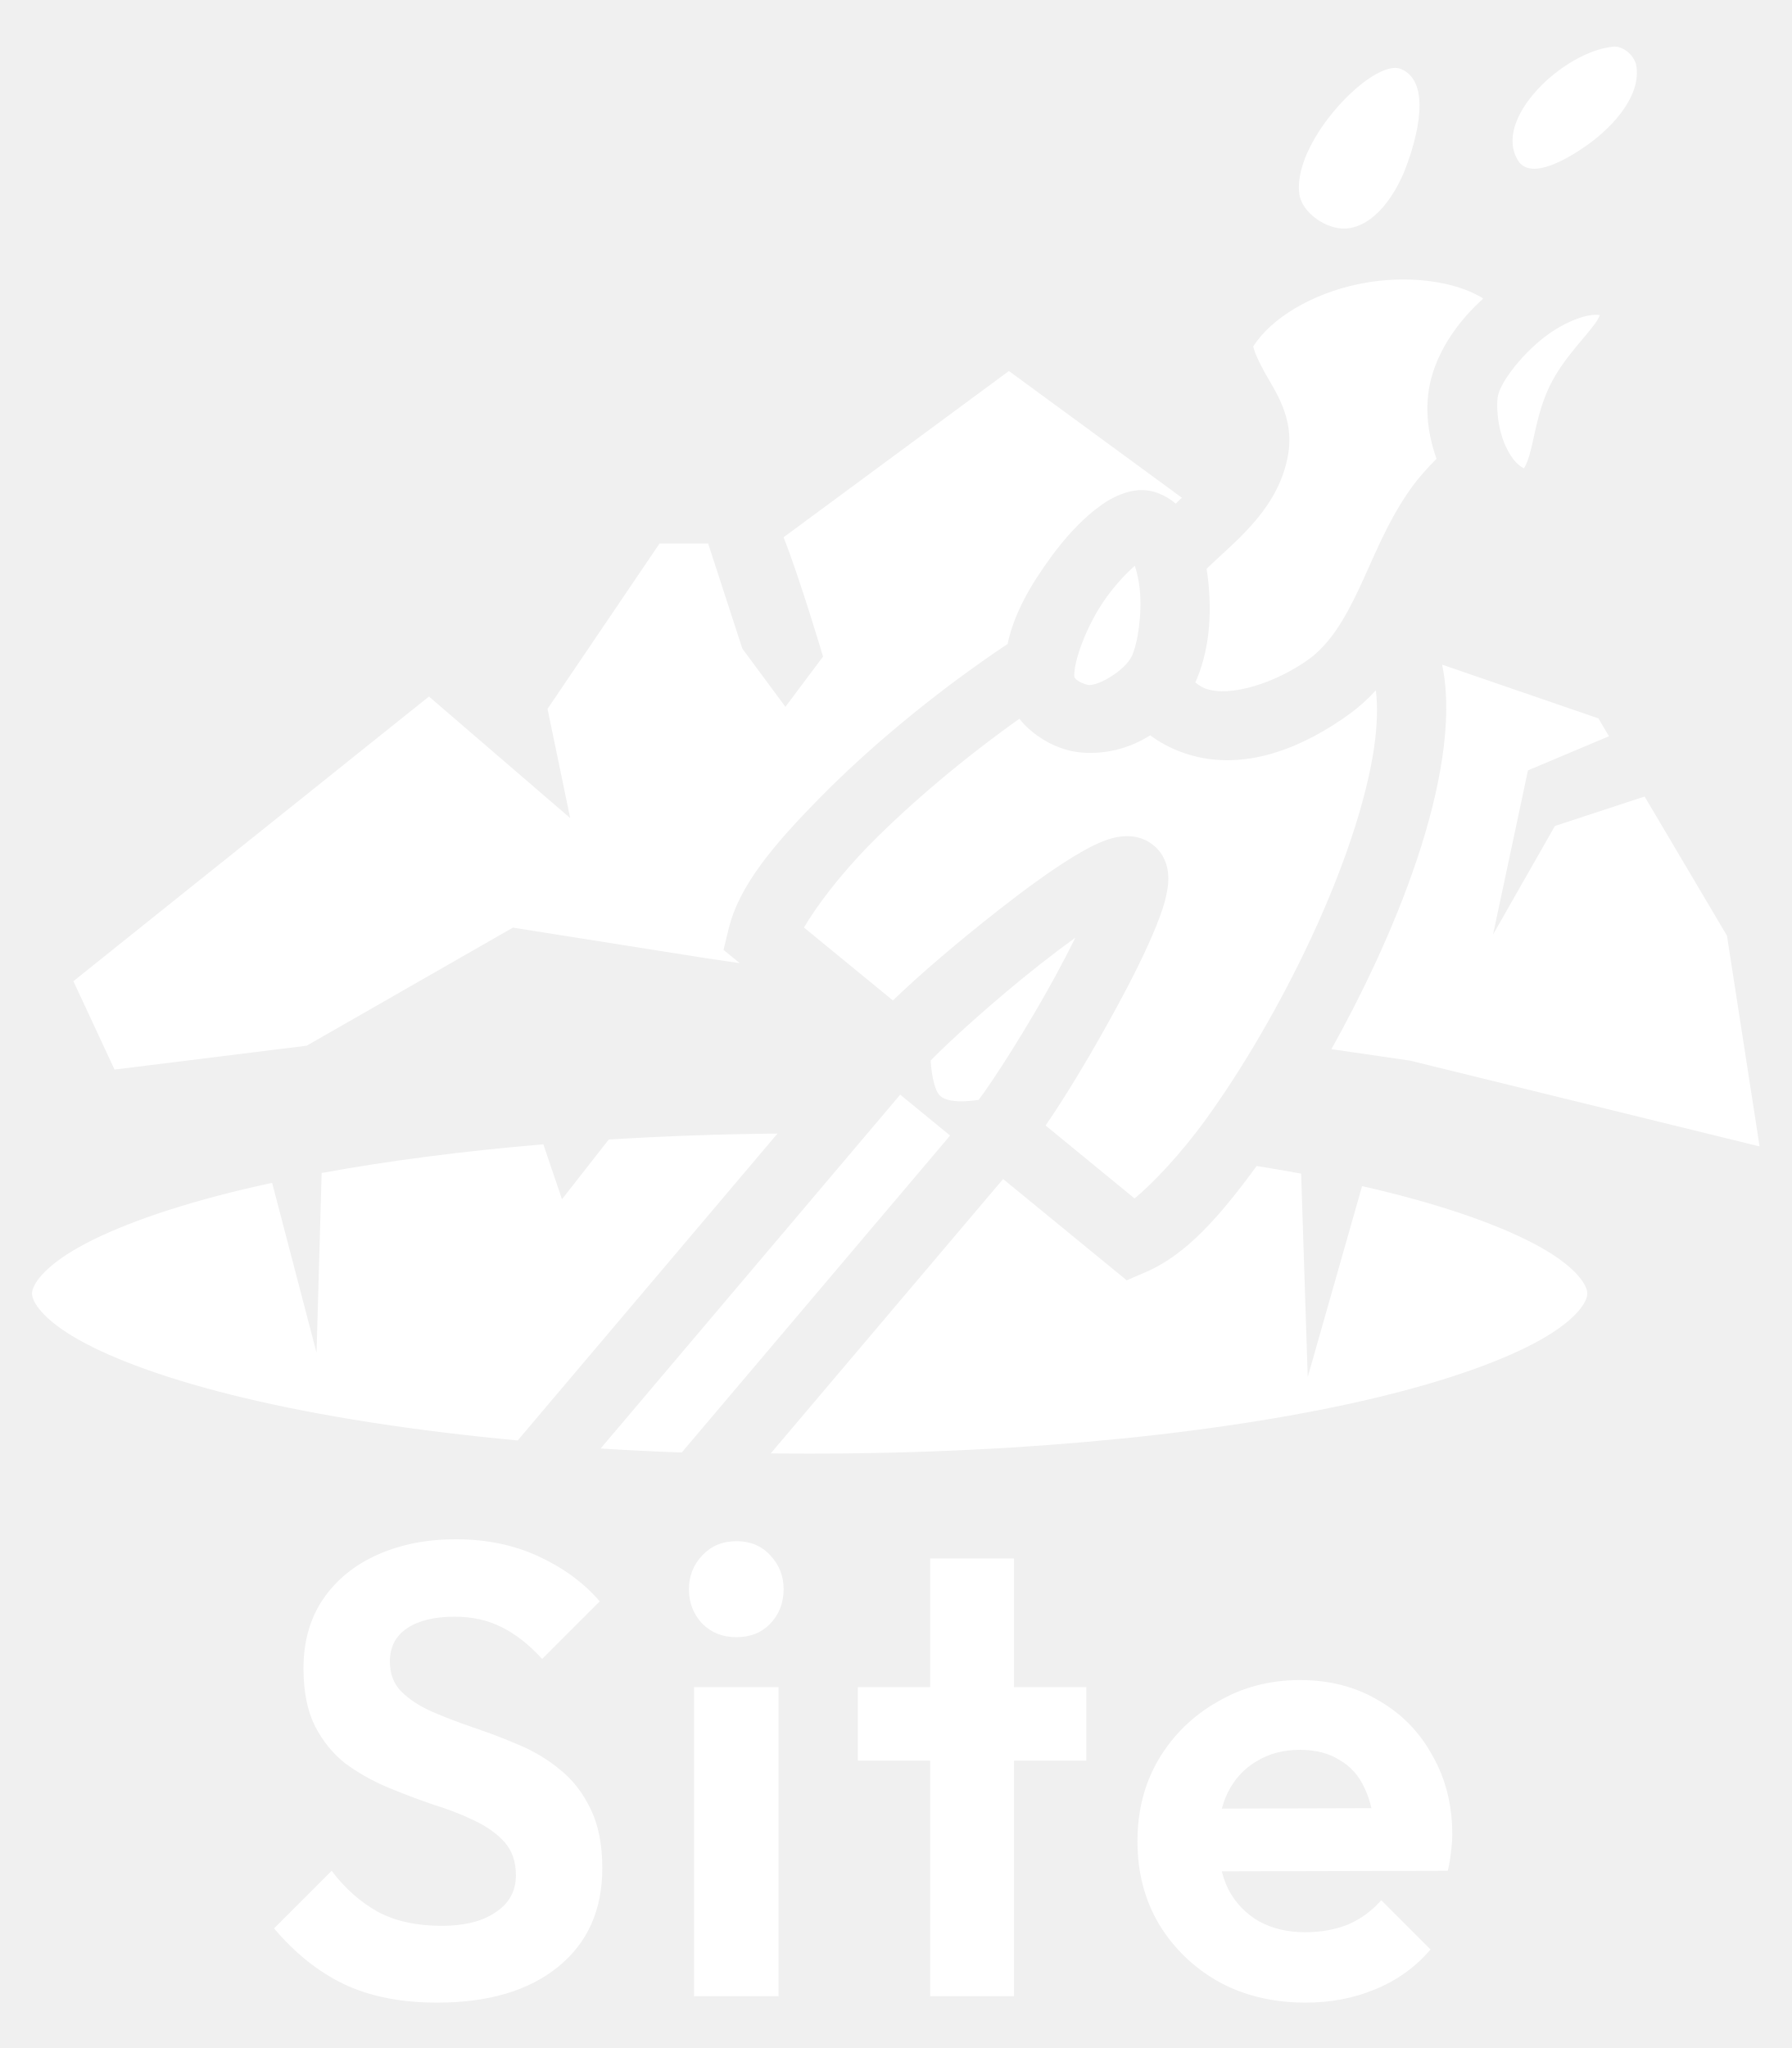
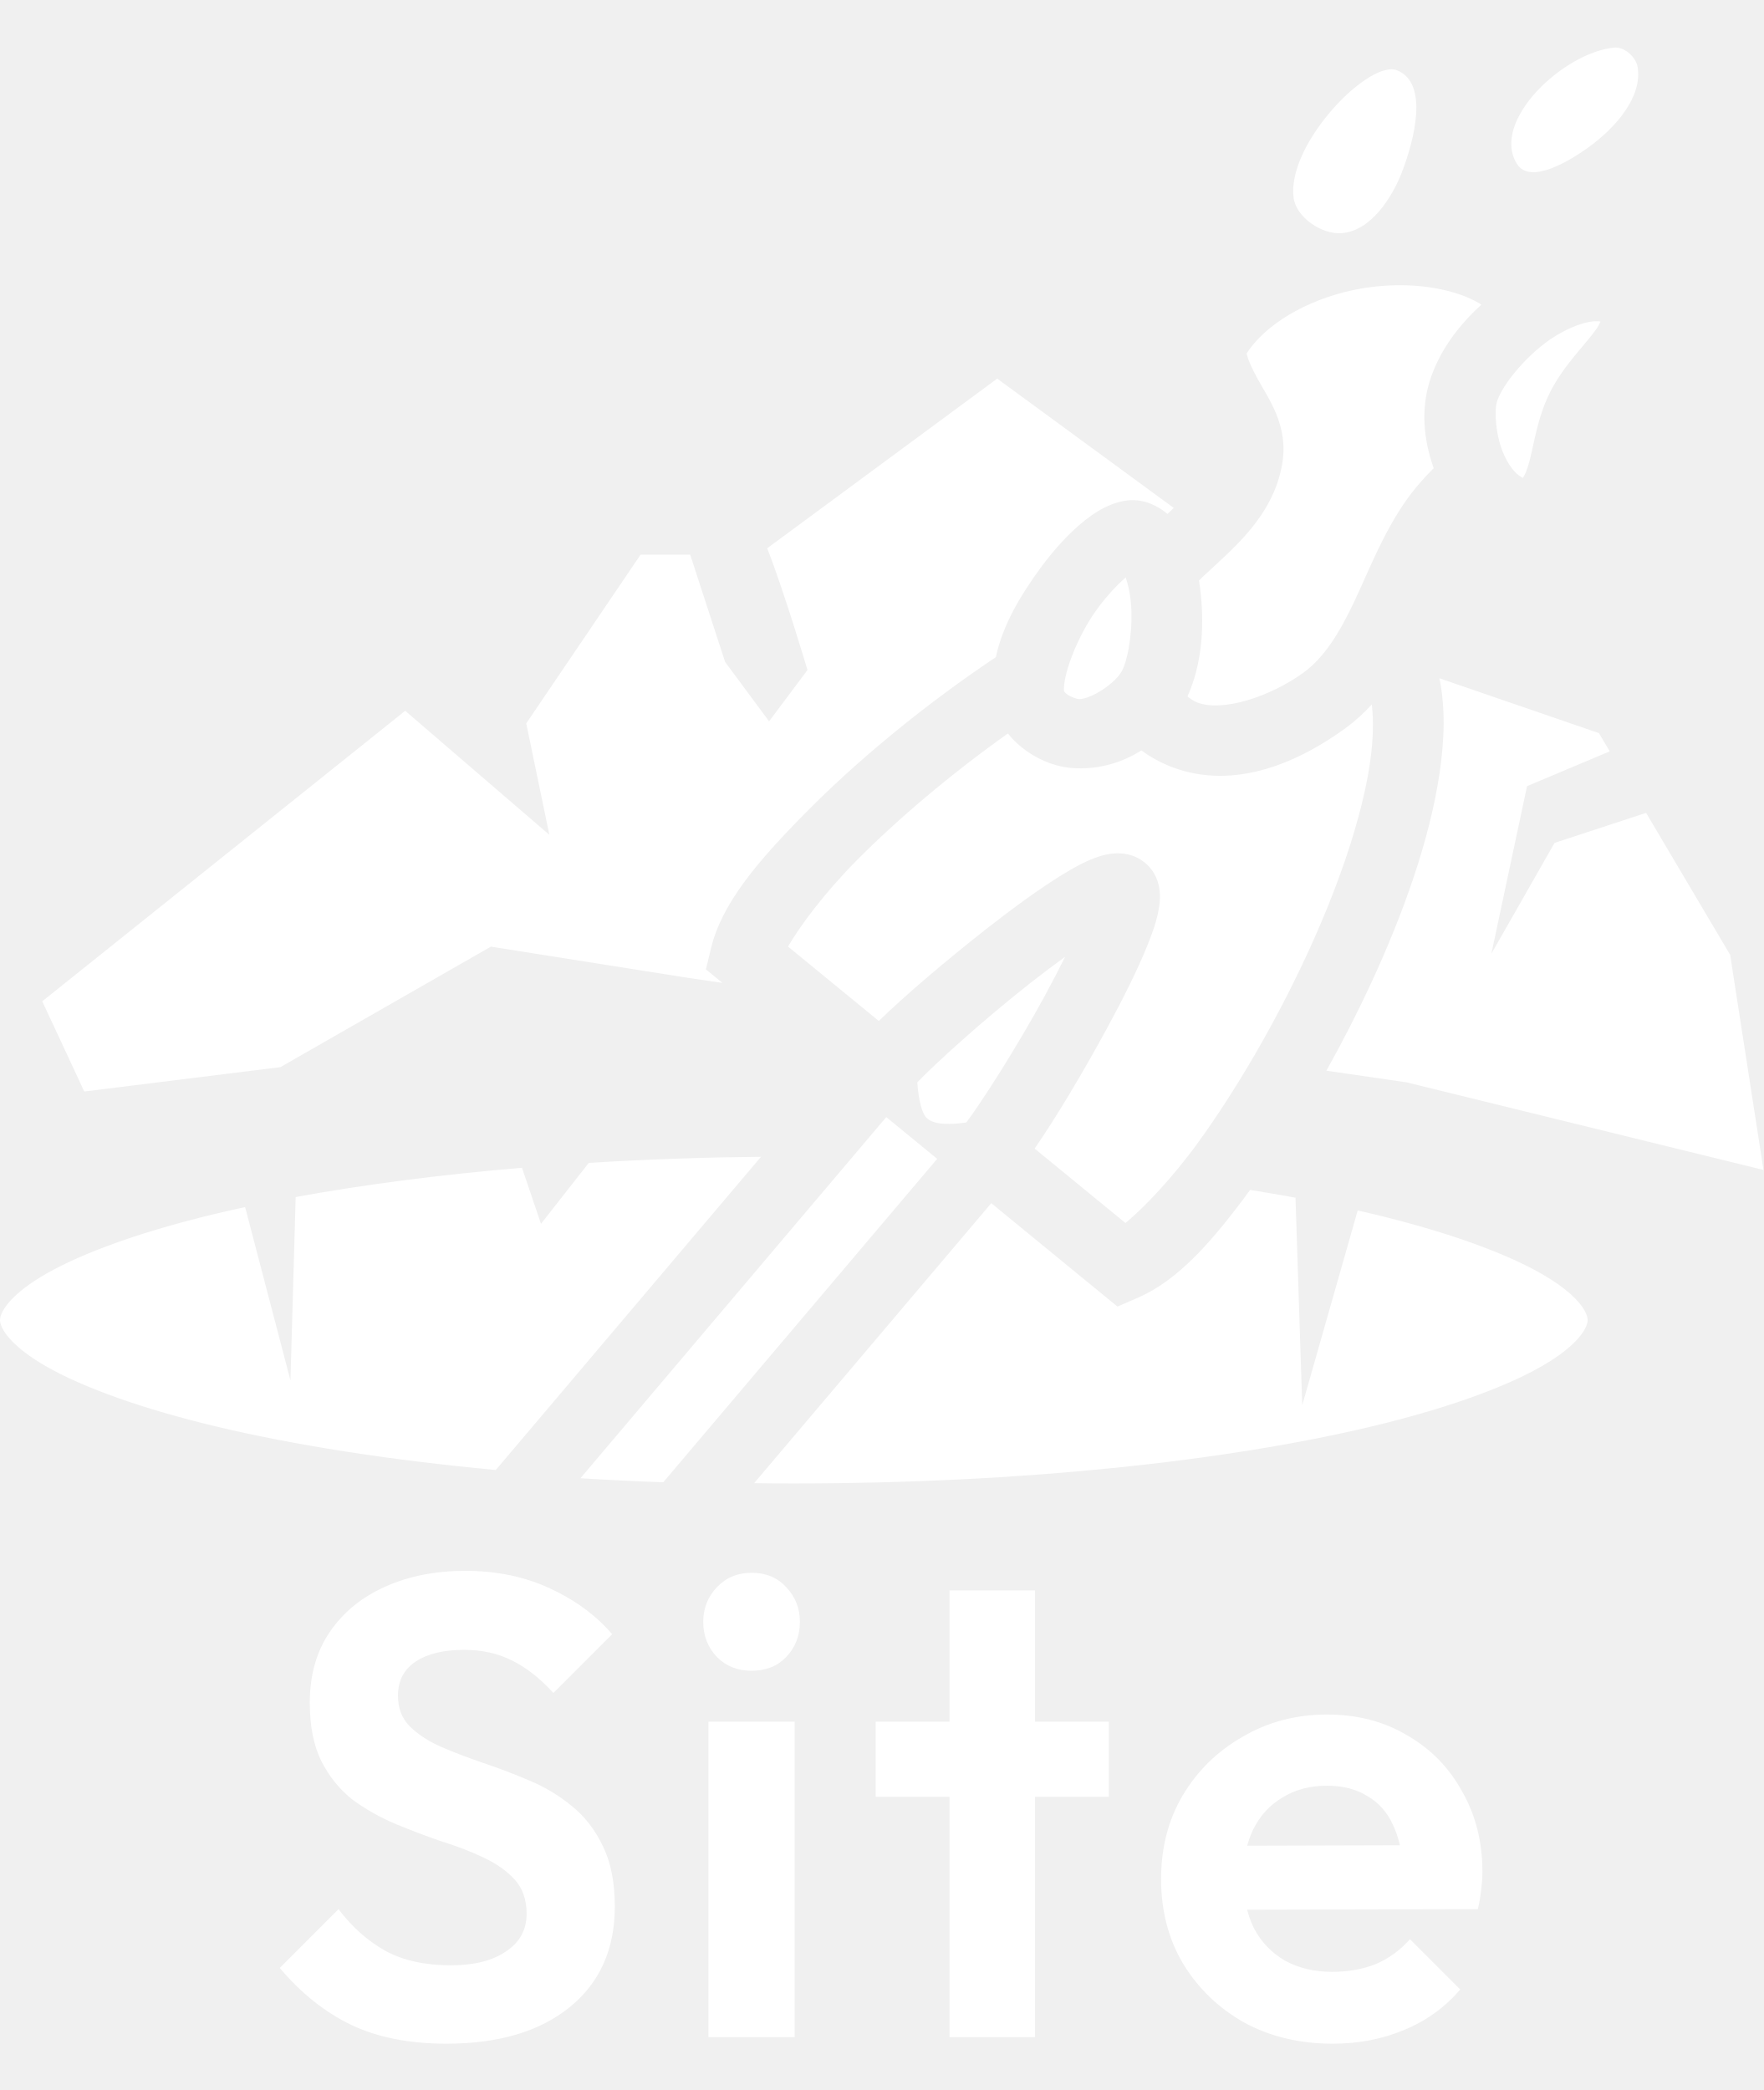
- <svg xmlns="http://www.w3.org/2000/svg" width="28" height="32" viewBox="0 0 28 32" fill="none">
+ <svg xmlns="http://www.w3.org/2000/svg" width="27" height="32" viewBox="0 0 27 32" fill="none">
  <path d="M6.833 31.291C6.267 31.291 5.78 31.195 5.373 31.001C4.973 30.808 4.61 30.518 4.283 30.131L5.183 29.231C5.39 29.505 5.63 29.718 5.903 29.871C6.177 30.018 6.51 30.091 6.903 30.091C7.257 30.091 7.537 30.021 7.743 29.881C7.957 29.741 8.063 29.548 8.063 29.301C8.063 29.088 8.003 28.915 7.883 28.781C7.763 28.648 7.603 28.535 7.403 28.441C7.21 28.348 6.993 28.265 6.753 28.191C6.52 28.111 6.283 28.021 6.043 27.921C5.81 27.821 5.593 27.698 5.393 27.551C5.2 27.398 5.043 27.204 4.923 26.971C4.803 26.731 4.743 26.431 4.743 26.071C4.743 25.645 4.847 25.281 5.053 24.981C5.26 24.681 5.543 24.451 5.903 24.291C6.263 24.131 6.67 24.051 7.123 24.051C7.603 24.051 8.037 24.141 8.423 24.321C8.81 24.501 9.127 24.735 9.373 25.021L8.473 25.921C8.267 25.695 8.053 25.528 7.833 25.421C7.62 25.314 7.377 25.261 7.103 25.261C6.79 25.261 6.543 25.321 6.363 25.441C6.183 25.561 6.093 25.735 6.093 25.961C6.093 26.154 6.153 26.311 6.273 26.431C6.393 26.551 6.55 26.654 6.743 26.741C6.943 26.828 7.16 26.911 7.393 26.991C7.633 27.071 7.87 27.161 8.103 27.261C8.343 27.361 8.56 27.491 8.753 27.651C8.953 27.811 9.113 28.018 9.233 28.271C9.353 28.518 9.413 28.825 9.413 29.191C9.413 29.845 9.183 30.358 8.723 30.731C8.263 31.105 7.633 31.291 6.833 31.291ZM10.847 31.191V26.361H12.167V31.191H10.847ZM11.507 25.581C11.293 25.581 11.117 25.511 10.977 25.371C10.837 25.224 10.767 25.044 10.767 24.831C10.767 24.625 10.837 24.448 10.977 24.301C11.117 24.154 11.293 24.081 11.507 24.081C11.727 24.081 11.903 24.154 12.037 24.301C12.177 24.448 12.247 24.625 12.247 24.831C12.247 25.044 12.177 25.224 12.037 25.371C11.903 25.511 11.727 25.581 11.507 25.581ZM14.537 31.191V24.351H15.847V31.191H14.537ZM13.407 27.511V26.361H16.977V27.511H13.407ZM20.407 31.291C19.9 31.291 19.45 31.184 19.057 30.971C18.663 30.751 18.35 30.451 18.117 30.071C17.89 29.691 17.777 29.258 17.777 28.771C17.777 28.291 17.887 27.864 18.107 27.491C18.333 27.111 18.64 26.811 19.027 26.591C19.413 26.364 19.843 26.251 20.317 26.251C20.783 26.251 21.193 26.358 21.547 26.571C21.907 26.778 22.187 27.064 22.387 27.431C22.593 27.791 22.697 28.201 22.697 28.661C22.697 28.748 22.69 28.838 22.677 28.931C22.67 29.018 22.653 29.118 22.627 29.231L18.567 29.241V28.261L22.017 28.251L21.487 28.661C21.473 28.375 21.42 28.134 21.327 27.941C21.24 27.748 21.11 27.601 20.937 27.501C20.77 27.395 20.563 27.341 20.317 27.341C20.057 27.341 19.83 27.401 19.637 27.521C19.443 27.634 19.293 27.798 19.187 28.011C19.087 28.218 19.037 28.465 19.037 28.751C19.037 29.044 19.09 29.301 19.197 29.521C19.31 29.735 19.47 29.901 19.677 30.021C19.883 30.134 20.123 30.191 20.397 30.191C20.643 30.191 20.867 30.151 21.067 30.071C21.267 29.985 21.44 29.858 21.587 29.691L22.357 30.461C22.123 30.735 21.837 30.941 21.497 31.081C21.163 31.221 20.8 31.291 20.407 31.291Z" fill="white" />
-   <path d="M25.244 0.728C25.235 0.728 25.225 0.728 25.215 0.729C24.437 0.802 23.312 1.862 23.728 2.513C23.929 2.827 24.525 2.47 24.829 2.25C25.218 1.967 25.654 1.491 25.572 1.021C25.547 0.881 25.391 0.734 25.244 0.728ZM21.803 1.061C21.312 1.063 20.205 2.254 20.306 3.028C20.345 3.327 20.737 3.594 21.043 3.57C21.483 3.535 21.808 3.04 21.965 2.634C22.152 2.148 22.38 1.276 21.892 1.077C21.864 1.066 21.833 1.06 21.803 1.061ZM21.951 4.367C21.703 4.366 21.455 4.391 21.212 4.443C20.498 4.595 19.865 4.972 19.586 5.414C19.586 5.415 19.586 5.414 19.586 5.414C19.587 5.416 19.589 5.421 19.596 5.45C19.612 5.514 19.669 5.642 19.752 5.795C19.918 6.101 20.236 6.518 20.13 7.111C19.988 7.909 19.384 8.392 18.938 8.81C18.909 8.837 18.884 8.862 18.857 8.888C18.869 8.96 18.878 9.033 18.886 9.106C18.938 9.629 18.897 10.184 18.681 10.663C18.733 10.705 18.785 10.738 18.834 10.757C19.224 10.904 19.954 10.664 20.458 10.298C20.779 10.064 21.009 9.687 21.234 9.212C21.459 8.736 21.668 8.178 22.029 7.662C22.16 7.475 22.305 7.314 22.451 7.168C22.298 6.739 22.252 6.278 22.39 5.835C22.53 5.389 22.818 4.993 23.18 4.666C23.172 4.66 23.163 4.652 23.154 4.647C22.848 4.467 22.414 4.37 21.951 4.367ZM24.949 4.918C24.924 4.918 24.898 4.92 24.873 4.923C24.732 4.939 24.523 5.016 24.314 5.145C23.897 5.402 23.503 5.884 23.42 6.148C23.374 6.295 23.4 6.685 23.529 6.967C23.635 7.2 23.75 7.287 23.818 7.317C23.84 7.278 23.867 7.231 23.9 7.122C23.983 6.844 24.025 6.43 24.223 6.025C24.427 5.609 24.746 5.307 24.926 5.059C24.978 4.987 24.983 4.966 25.004 4.923C24.986 4.92 24.968 4.919 24.949 4.918ZM15.768 5.797L12.246 8.395C12.505 9.05 12.863 10.259 12.863 10.259L12.275 11.044L11.602 10.135L11.067 8.492H10.308L8.557 11.076L8.911 12.782L6.704 10.883L1.147 15.331L1.79 16.712L4.793 16.339L8.016 14.494L11.06 14.976L11.561 15.049L11.308 14.842L11.385 14.523C11.549 13.835 12.097 13.19 12.839 12.44C13.58 11.689 14.532 10.895 15.539 10.203C15.608 10.155 15.677 10.108 15.747 10.062C15.852 9.565 16.131 9.106 16.423 8.707C16.637 8.414 16.868 8.16 17.111 7.967C17.233 7.871 17.356 7.789 17.508 7.728C17.585 7.698 17.676 7.669 17.779 7.66C17.895 7.65 18.011 7.669 18.118 7.713C18.219 7.754 18.303 7.808 18.375 7.869C18.407 7.838 18.441 7.806 18.471 7.777L15.768 5.797ZM17.736 8.841C17.607 8.952 17.447 9.121 17.298 9.325C16.971 9.773 16.767 10.373 16.791 10.584C16.794 10.584 16.807 10.61 16.847 10.637C16.904 10.677 16.996 10.703 17.017 10.704C17.197 10.709 17.588 10.461 17.686 10.257C17.783 10.055 17.851 9.588 17.813 9.211C17.801 9.085 17.775 8.961 17.736 8.841ZM16.791 10.584C16.79 10.584 16.791 10.588 16.793 10.599C16.792 10.595 16.792 10.589 16.791 10.584ZM22.538 10.385C22.632 10.832 22.616 11.333 22.54 11.843C22.391 12.848 21.993 13.975 21.483 15.074C21.274 15.522 21.049 15.962 20.808 16.393L22.036 16.572L27.5 17.913L26.99 14.62L25.703 12.446L24.301 12.906L23.334 14.602L23.88 12.037L25.146 11.504L24.981 11.225L22.538 10.385ZM21.503 10.786C21.384 10.916 21.251 11.039 21.099 11.15C20.422 11.643 19.429 12.117 18.448 11.746C18.279 11.682 18.12 11.596 17.976 11.489C17.69 11.671 17.351 11.775 16.981 11.763C16.696 11.754 16.446 11.657 16.224 11.503C16.119 11.43 16.017 11.339 15.932 11.23C15.065 11.846 14.242 12.541 13.611 13.179C13.114 13.682 12.749 14.177 12.565 14.493L13.955 15.632C14.372 15.228 14.972 14.718 15.585 14.236C16.002 13.909 16.411 13.609 16.762 13.394C16.938 13.286 17.095 13.199 17.263 13.136C17.346 13.105 17.433 13.077 17.551 13.068C17.67 13.058 17.857 13.068 18.028 13.208C18.199 13.348 18.243 13.527 18.255 13.644C18.267 13.761 18.254 13.849 18.238 13.936C18.206 14.11 18.147 14.277 18.071 14.466C17.919 14.845 17.694 15.295 17.442 15.757C17.071 16.438 16.669 17.111 16.341 17.586L17.732 18.726C18.014 18.49 18.443 18.048 18.856 17.476C19.425 16.688 20.021 15.67 20.502 14.633C20.984 13.597 21.348 12.536 21.474 11.69C21.526 11.334 21.532 11.033 21.503 10.786ZM16.807 14.65C16.621 14.785 16.438 14.923 16.258 15.065C15.539 15.63 14.821 16.284 14.545 16.571C14.562 16.859 14.623 17.048 14.68 17.109C14.74 17.174 14.881 17.245 15.295 17.186C15.533 16.868 16.057 16.054 16.492 15.256C16.601 15.056 16.706 14.854 16.807 14.65ZM14.069 17.104L9.387 22.633C9.8 22.659 10.223 22.68 10.655 22.695L14.849 17.743L14.069 17.104ZM12.151 17.712C11.271 17.72 10.392 17.751 9.514 17.805L8.783 18.738L8.492 17.88C7.228 17.986 6.06 18.139 5.027 18.328L4.947 21.136L4.253 18.482C4.103 18.514 3.954 18.548 3.806 18.583C2.688 18.85 1.796 19.17 1.227 19.491C0.658 19.812 0.5 20.088 0.5 20.212C0.5 20.335 0.658 20.611 1.227 20.932C1.796 21.253 2.688 21.573 3.806 21.84C5.003 22.126 6.462 22.355 8.091 22.507L12.151 17.712ZM19.64 18.219C19.062 19.007 18.539 19.604 17.914 19.873L17.609 20.005L15.677 18.422L12.046 22.709C12.247 22.712 12.45 22.713 12.654 22.713C16.124 22.713 19.266 22.374 21.502 21.84C22.62 21.573 23.512 21.253 24.081 20.932C24.65 20.611 24.808 20.335 24.808 20.212C24.808 20.088 24.65 19.812 24.081 19.491C23.512 19.17 22.62 18.85 21.502 18.583C21.432 18.566 21.359 18.55 21.287 18.534L20.438 21.516L20.335 18.338C20.104 18.296 19.872 18.256 19.64 18.219Z" fill="white" />
+   <path d="M24.744 0.728C24.735 0.728 24.725 0.728 24.715 0.729C23.937 0.802 22.812 1.862 23.228 2.513C23.429 2.827 24.025 2.47 24.329 2.25C24.718 1.967 25.154 1.491 25.072 1.021C25.047 0.881 24.891 0.734 24.744 0.728ZM21.303 1.061C20.812 1.063 19.705 2.254 19.806 3.028C19.845 3.327 20.237 3.594 20.543 3.57C20.983 3.535 21.308 3.04 21.465 2.634C21.652 2.148 21.88 1.276 21.392 1.077C21.364 1.066 21.333 1.06 21.303 1.061ZM21.451 4.367C21.203 4.366 20.955 4.391 20.712 4.443C19.998 4.595 19.365 4.972 19.086 5.414C19.086 5.415 19.086 5.414 19.086 5.414C19.087 5.416 19.089 5.421 19.096 5.45C19.112 5.514 19.169 5.642 19.252 5.795C19.418 6.101 19.736 6.518 19.63 7.111C19.488 7.909 18.884 8.392 18.438 8.81C18.409 8.837 18.384 8.862 18.357 8.888C18.369 8.96 18.378 9.033 18.386 9.106C18.438 9.629 18.397 10.184 18.181 10.663C18.233 10.705 18.285 10.738 18.334 10.757C18.724 10.904 19.454 10.664 19.958 10.298C20.279 10.064 20.509 9.687 20.734 9.212C20.959 8.736 21.168 8.178 21.529 7.662C21.66 7.475 21.805 7.314 21.951 7.168C21.798 6.739 21.752 6.278 21.89 5.835C22.03 5.389 22.318 4.993 22.68 4.666C22.672 4.66 22.663 4.652 22.654 4.647C22.348 4.467 21.914 4.37 21.451 4.367ZM24.449 4.918C24.424 4.918 24.398 4.92 24.373 4.923C24.232 4.939 24.023 5.016 23.814 5.145C23.397 5.402 23.003 5.884 22.92 6.148C22.874 6.295 22.9 6.685 23.029 6.967C23.135 7.2 23.25 7.287 23.318 7.317C23.34 7.278 23.367 7.231 23.4 7.122C23.483 6.844 23.525 6.43 23.723 6.025C23.927 5.609 24.246 5.307 24.426 5.059C24.478 4.987 24.483 4.966 24.504 4.923C24.486 4.92 24.468 4.919 24.449 4.918ZM15.268 5.797L11.746 8.395C12.005 9.05 12.363 10.259 12.363 10.259L11.775 11.044L11.102 10.135L10.567 8.492H9.808L8.057 11.076L8.411 12.782L6.204 10.883L0.647 15.331L1.29 16.712L4.293 16.339L7.516 14.494L10.56 14.976L11.061 15.049L10.808 14.842L10.885 14.523C11.049 13.835 11.597 13.19 12.339 12.44C13.08 11.689 14.032 10.895 15.039 10.203C15.108 10.155 15.177 10.108 15.247 10.062C15.352 9.565 15.632 9.106 15.923 8.707C16.137 8.414 16.368 8.16 16.611 7.967C16.733 7.871 16.856 7.789 17.008 7.728C17.085 7.698 17.176 7.669 17.279 7.66C17.395 7.65 17.511 7.669 17.618 7.713C17.719 7.754 17.803 7.808 17.875 7.869C17.907 7.838 17.941 7.806 17.971 7.777L15.268 5.797ZM17.236 8.841C17.107 8.952 16.947 9.121 16.798 9.325C16.471 9.773 16.267 10.373 16.291 10.584C16.294 10.584 16.307 10.61 16.347 10.637C16.404 10.677 16.496 10.703 16.517 10.704C16.697 10.709 17.088 10.461 17.186 10.257C17.283 10.055 17.351 9.588 17.313 9.211C17.301 9.085 17.275 8.961 17.236 8.841ZM16.291 10.584C16.29 10.584 16.291 10.588 16.293 10.599C16.292 10.595 16.292 10.589 16.291 10.584ZM22.038 10.385C22.132 10.832 22.116 11.333 22.04 11.843C21.891 12.848 21.493 13.975 20.983 15.074C20.774 15.522 20.549 15.962 20.308 16.393L21.536 16.572L27 17.913L26.49 14.62L25.203 12.446L23.801 12.906L22.834 14.602L23.38 12.037L24.646 11.504L24.481 11.225L22.038 10.385ZM21.003 10.786C20.884 10.916 20.751 11.039 20.599 11.15C19.922 11.643 18.929 12.117 17.948 11.746C17.779 11.682 17.62 11.596 17.476 11.489C17.19 11.671 16.851 11.775 16.481 11.763C16.196 11.754 15.946 11.657 15.724 11.503C15.619 11.43 15.518 11.339 15.432 11.23C14.565 11.846 13.742 12.541 13.111 13.179C12.614 13.682 12.249 14.177 12.065 14.493L13.455 15.632C13.872 15.228 14.472 14.718 15.085 14.236C15.502 13.909 15.911 13.609 16.262 13.394C16.438 13.286 16.595 13.199 16.763 13.136C16.846 13.105 16.933 13.077 17.051 13.068C17.17 13.058 17.357 13.068 17.528 13.208C17.699 13.348 17.743 13.527 17.755 13.644C17.767 13.761 17.754 13.849 17.738 13.936C17.706 14.11 17.647 14.277 17.571 14.466C17.419 14.845 17.194 15.295 16.942 15.757C16.571 16.438 16.169 17.111 15.841 17.586L17.232 18.726C17.514 18.49 17.943 18.048 18.356 17.476C18.925 16.688 19.521 15.67 20.002 14.633C20.484 13.597 20.848 12.536 20.974 11.69C21.026 11.334 21.032 11.033 21.003 10.786ZM16.307 14.65C16.121 14.785 15.938 14.923 15.758 15.065C15.039 15.63 14.321 16.284 14.045 16.571C14.062 16.859 14.123 17.048 14.18 17.109C14.24 17.174 14.381 17.245 14.795 17.186C15.033 16.868 15.557 16.054 15.992 15.256C16.101 15.056 16.206 14.854 16.307 14.65ZM13.569 17.104L8.887 22.633C9.3 22.659 9.723 22.68 10.155 22.695L14.349 17.743L13.569 17.104ZM11.651 17.712C10.771 17.72 9.892 17.751 9.014 17.805L8.283 18.738L7.992 17.88C6.728 17.986 5.56 18.139 4.527 18.328L4.447 21.136L3.753 18.482C3.603 18.514 3.454 18.548 3.306 18.583C2.188 18.85 1.296 19.17 0.727 19.491C0.158 19.812 0 20.088 0 20.212C0 20.335 0.158 20.611 0.727 20.932C1.296 21.253 2.188 21.573 3.306 21.84C4.503 22.126 5.962 22.355 7.591 22.507L11.651 17.712ZM19.14 18.219C18.562 19.007 18.039 19.604 17.414 19.873L17.109 20.005L15.177 18.422L11.546 22.709C11.747 22.712 11.95 22.713 12.154 22.713C15.624 22.713 18.766 22.374 21.002 21.84C22.12 21.573 23.012 21.253 23.581 20.932C24.15 20.611 24.308 20.335 24.308 20.212C24.308 20.088 24.15 19.812 23.581 19.491C23.012 19.17 22.12 18.85 21.002 18.583C20.932 18.566 20.859 18.55 20.787 18.534L19.938 21.516L19.835 18.338C19.604 18.296 19.372 18.256 19.14 18.219Z" fill="white" />
</svg>
